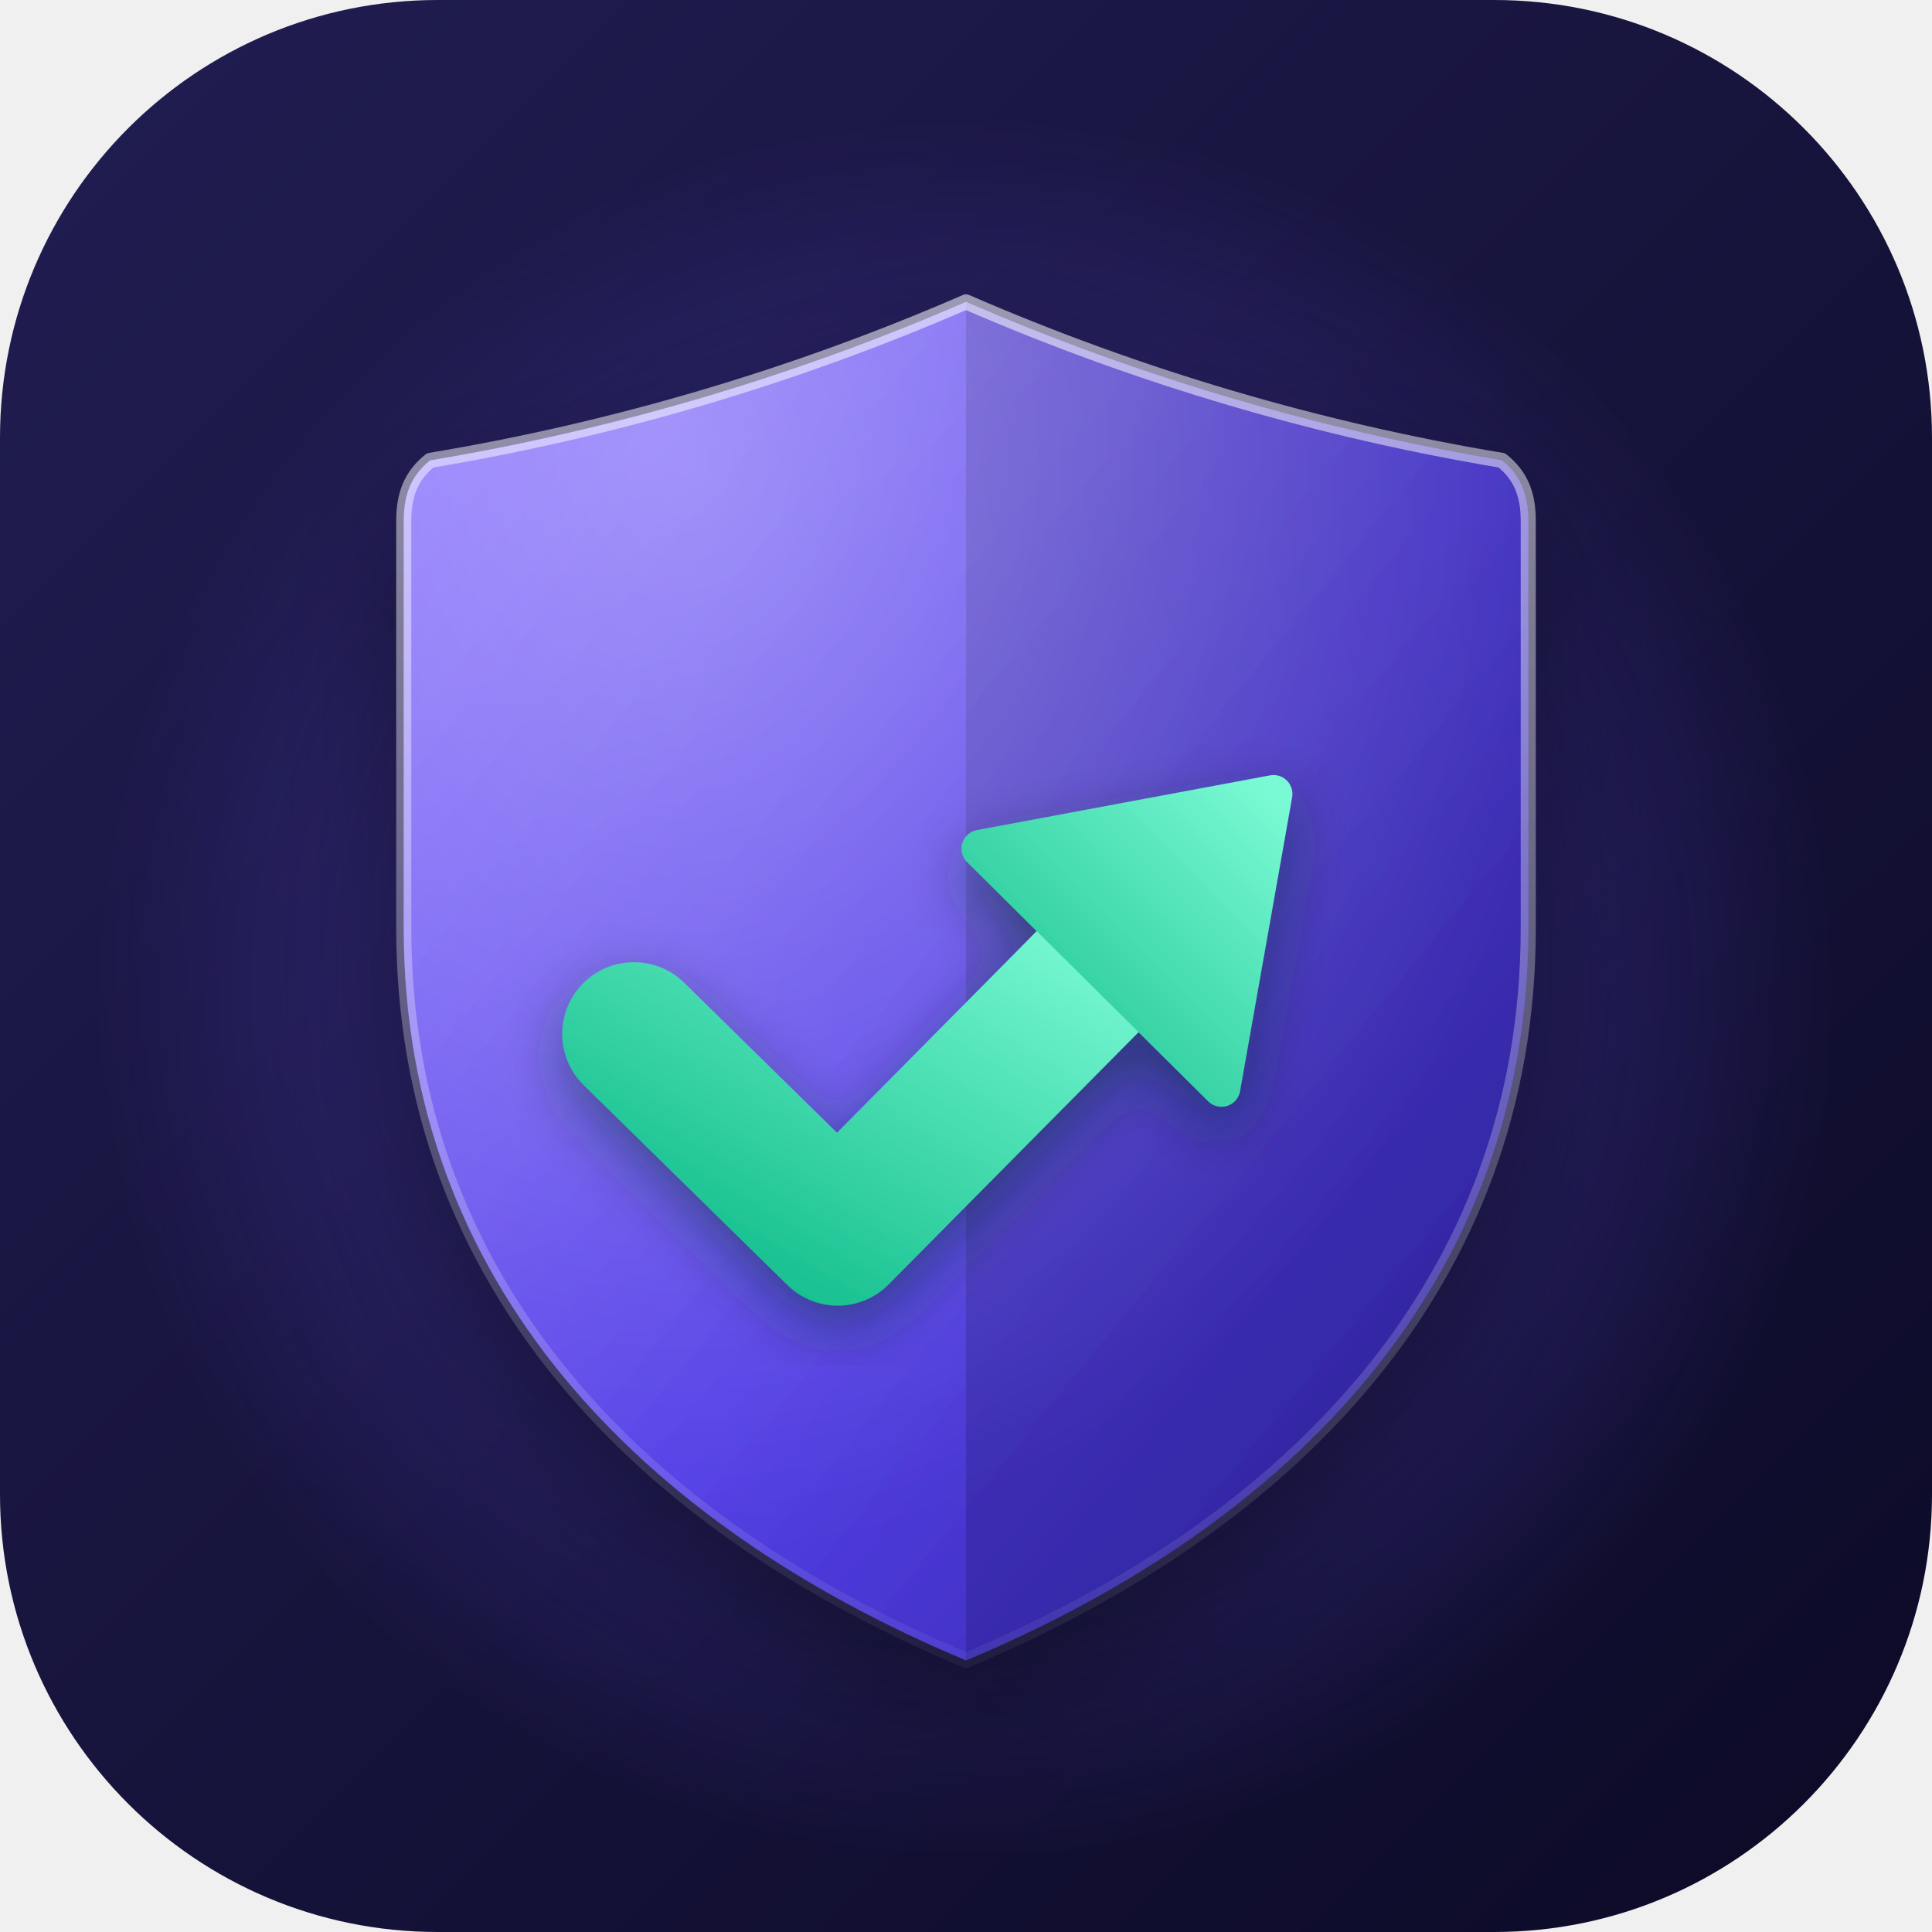
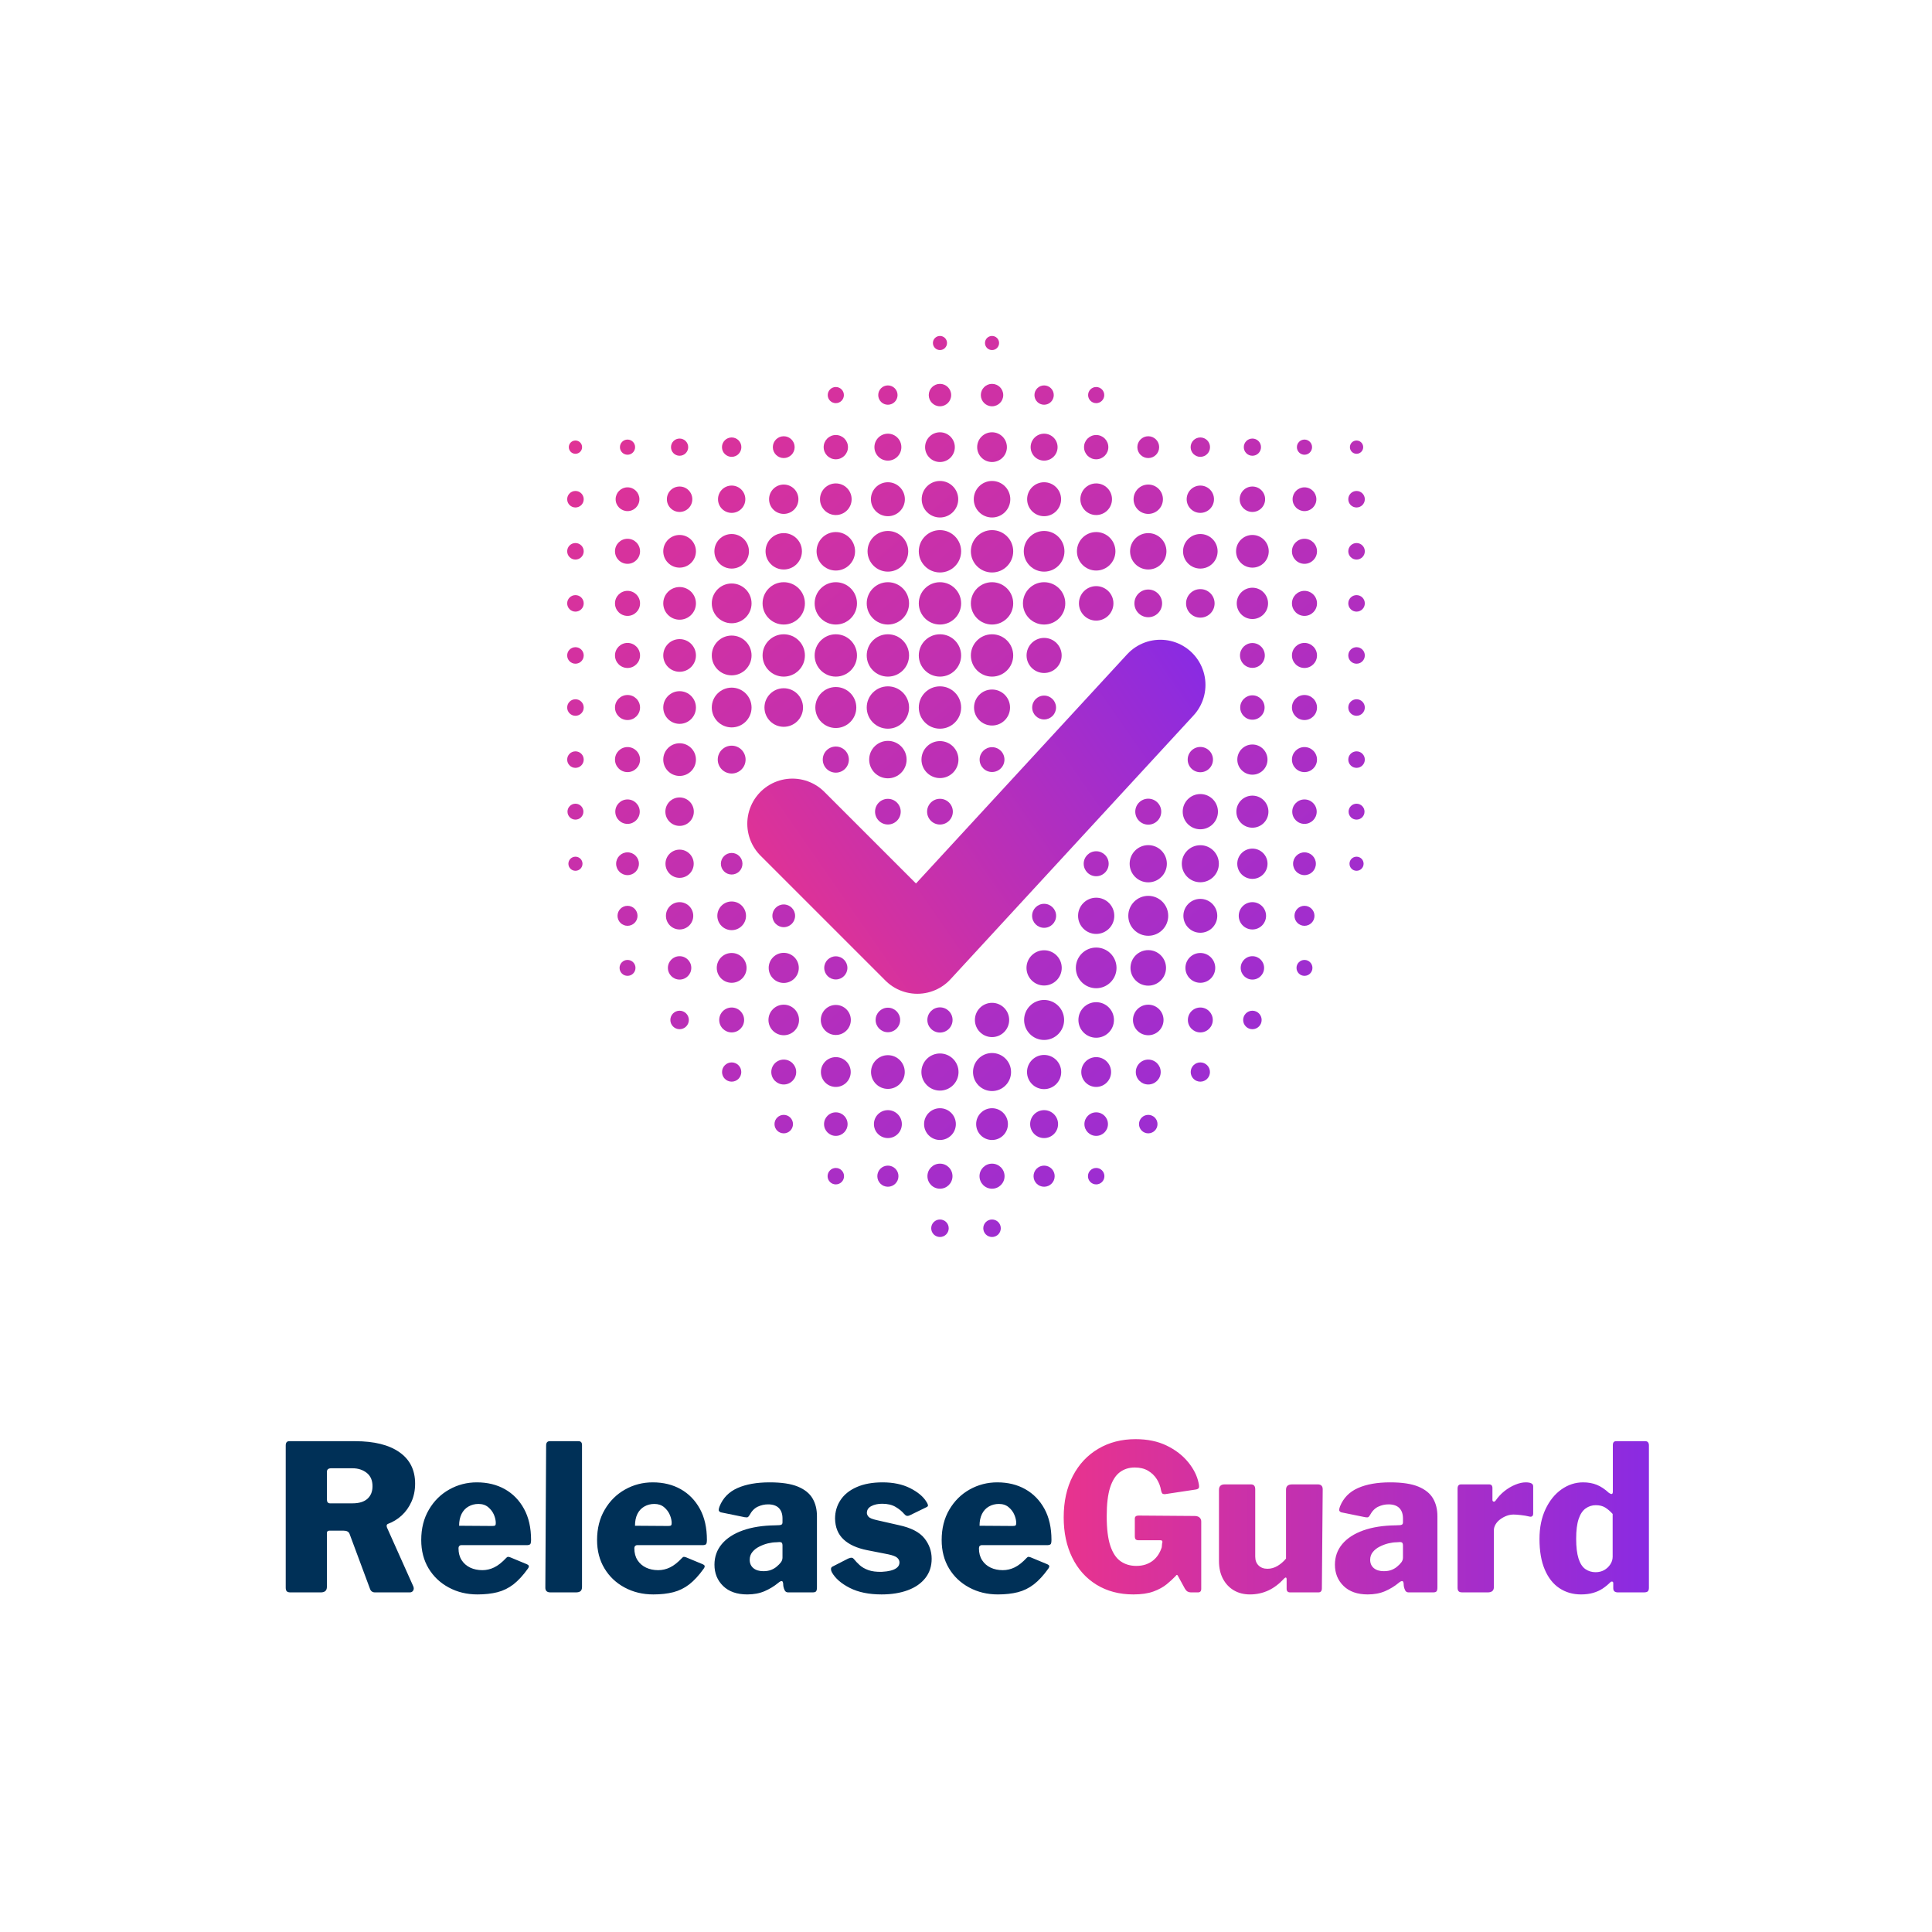
- <svg xmlns="http://www.w3.org/2000/svg" viewBox="0 0 512 512">
+ <svg xmlns="http://www.w3.org/2000/svg" viewBox="0 0 512 512" role="img" aria-label="ReleaseGuard">
  <defs>
-     <linearGradient id="navy" x1="0" y1="0" x2="1" y2="1">
-       <stop offset="0" stop-color="#211D52" />
-       <stop offset="1" stop-color="#0C0A26" />
+     <linearGradient id="rgDots" x1="145.6" y1="84" x2="366.4" y2="337.92" gradientUnits="userSpaceOnUse">
+       <stop offset="0" stop-color="#E8338E" />
+       <stop offset="1" stop-color="#8A2BE2" />
    </linearGradient>
-     <radialGradient id="halo" cx="0.5" cy="0.5" r="0.5">
-       <stop offset="0" stop-color="#6B55FF" stop-opacity="0.55" />
-       <stop offset="1" stop-color="#6B55FF" stop-opacity="0" />
-     </radialGradient>
-     <linearGradient id="shield" x1="0" y1="0" x2="1" y2="1">
-       <stop offset="0" stop-color="#8C76FF" />
-       <stop offset="0.55" stop-color="#5440E6" />
-       <stop offset="1" stop-color="#2E22A6" />
+     <linearGradient id="rgCheck" x1="202.64" y1="253.28" x2="316.72" y2="174.16" gradientUnits="userSpaceOnUse">
+       <stop offset="0" stop-color="#E8338E" />
+       <stop offset="1" stop-color="#8A2BE2" />
    </linearGradient>
-     <radialGradient id="gloss" cx="0.25" cy="0.12" r="0.8">
-       <stop offset="0" stop-color="#fff" stop-opacity="0.30" />
-       <stop offset="1" stop-color="#fff" stop-opacity="0" />
-     </radialGradient>
-     <linearGradient id="mint" x1="0" y1="1" x2="1" y2="0">
-       <stop offset="0" stop-color="#12BD8B" />
-       <stop offset="1" stop-color="#7AFAD4" />
+     <linearGradient id="rgWord" x1="281.9" y1="0" x2="437.0" y2="0" gradientUnits="userSpaceOnUse">
+       <stop offset="0" stop-color="#E8338E" />
+       <stop offset="1" stop-color="#8A2BE2" />
    </linearGradient>
-     <linearGradient id="edge" x1="0" y1="0" x2="0" y2="1">
-       <stop offset="0" stop-color="#fff" stop-opacity="0.55" />
-       <stop offset="1" stop-color="#fff" stop-opacity="0.05" />
-     </linearGradient>
-     <filter id="sh" x="-25%" y="-25%" width="150%" height="150%">
-       <feDropShadow dx="0" dy="14" stdDeviation="18" flood-color="#000" flood-opacity="0.45" />
-     </filter>
-     <filter id="mg" x="-30%" y="-30%" width="160%" height="160%">
-       <feDropShadow dx="0" dy="6" stdDeviation="8" flood-color="#062E22" flood-opacity="0.45" />
-     </filter>
  </defs>
-   <rect width="512" height="512" rx="116" fill="url(#navy)" />
-   <circle cx="256" cy="262" r="230" fill="url(#halo)" />
-   <g filter="url(#sh)">
-     <path d="M256 80 C302 100 350 114 398 122 C403 126 405 131 405 138 V246 C405 340 342 404 256 440 C170 404 107 340 107 246 V138 C107 131 109 126 114 122 C162 114 210 100 256 80 Z" fill="url(#shield)" />
+   <rect width="512" height="512" fill="#fff" />
+   <g fill="url(#rgDots)">
+     <circle cx="249.1" cy="90.9" r="1.87" />
+     <circle cx="262.9" cy="90.9" r="1.87" />
+     <circle cx="221.5" cy="104.7" r="2.14" />
+     <circle cx="235.3" cy="104.7" r="2.56" />
+     <circle cx="249.1" cy="104.7" r="2.97" />
+     <circle cx="262.9" cy="104.7" r="2.97" />
+     <circle cx="276.7" cy="104.7" r="2.56" />
+     <circle cx="290.5" cy="104.7" r="2.14" />
+     <circle cx="152.5" cy="118.5" r="1.76" />
+     <circle cx="166.3" cy="118.5" r="2.01" />
+     <circle cx="180.1" cy="118.5" r="2.28" />
+     <circle cx="193.9" cy="118.5" r="2.57" />
+     <circle cx="207.7" cy="118.5" r="2.89" />
+     <circle cx="221.5" cy="118.5" r="3.22" />
+     <circle cx="235.3" cy="118.5" r="3.57" />
+     <circle cx="249.1" cy="118.5" r="3.94" />
+     <circle cx="262.9" cy="118.5" r="3.94" />
+     <circle cx="276.7" cy="118.5" r="3.57" />
+     <circle cx="290.5" cy="118.5" r="3.22" />
+     <circle cx="304.3" cy="118.5" r="2.89" />
+     <circle cx="318.1" cy="118.5" r="2.57" />
+     <circle cx="331.9" cy="118.5" r="2.28" />
+     <circle cx="345.7" cy="118.5" r="2.01" />
+     <circle cx="359.5" cy="118.5" r="1.76" />
+     <circle cx="152.5" cy="132.3" r="2.19" />
+     <circle cx="166.3" cy="132.3" r="3.15" />
+     <circle cx="180.1" cy="132.3" r="3.37" />
+     <circle cx="193.9" cy="132.3" r="3.62" />
+     <circle cx="207.7" cy="132.3" r="3.89" />
+     <circle cx="221.5" cy="132.3" r="4.19" />
+     <circle cx="235.3" cy="132.3" r="4.50" />
+     <circle cx="249.1" cy="132.3" r="4.84" />
+     <circle cx="262.9" cy="132.3" r="4.84" />
+     <circle cx="276.7" cy="132.3" r="4.50" />
+     <circle cx="290.5" cy="132.3" r="4.19" />
+     <circle cx="304.3" cy="132.3" r="3.89" />
+     <circle cx="318.1" cy="132.3" r="3.62" />
+     <circle cx="331.9" cy="132.3" r="3.37" />
+     <circle cx="345.7" cy="132.3" r="3.15" />
+     <circle cx="359.5" cy="132.3" r="2.19" />
+     <circle cx="152.5" cy="146.1" r="2.19" />
+     <circle cx="166.3" cy="146.1" r="3.32" />
+     <circle cx="180.1" cy="146.1" r="4.33" />
+     <circle cx="193.9" cy="146.1" r="4.58" />
+     <circle cx="207.7" cy="146.1" r="4.82" />
+     <circle cx="221.5" cy="146.1" r="5.10" />
+     <circle cx="235.3" cy="146.1" r="5.39" />
+     <circle cx="249.1" cy="146.1" r="5.61" />
+     <circle cx="262.9" cy="146.1" r="5.61" />
+     <circle cx="276.7" cy="146.1" r="5.39" />
+     <circle cx="290.5" cy="146.1" r="5.10" />
+     <circle cx="304.3" cy="146.1" r="4.82" />
+     <circle cx="318.1" cy="146.1" r="4.58" />
+     <circle cx="331.9" cy="146.1" r="4.33" />
+     <circle cx="345.7" cy="146.1" r="3.32" />
+     <circle cx="359.5" cy="146.1" r="2.19" />
+     <circle cx="152.5" cy="159.9" r="2.19" />
+     <circle cx="166.3" cy="159.9" r="3.32" />
+     <circle cx="180.1" cy="159.9" r="4.33" />
+     <circle cx="193.9" cy="159.9" r="5.27" />
+     <circle cx="207.7" cy="159.9" r="5.61" />
+     <circle cx="221.5" cy="159.9" r="5.61" />
+     <circle cx="235.3" cy="159.9" r="5.61" />
+     <circle cx="249.1" cy="159.9" r="5.61" />
+     <circle cx="262.9" cy="159.9" r="5.61" />
+     <circle cx="276.7" cy="159.9" r="5.61" />
+     <circle cx="290.5" cy="159.9" r="4.57" />
+     <circle cx="304.3" cy="159.9" r="3.67" />
+     <circle cx="318.1" cy="159.9" r="3.78" />
+     <circle cx="331.9" cy="159.9" r="4.15" />
+     <circle cx="345.7" cy="159.9" r="3.32" />
+     <circle cx="359.5" cy="159.9" r="2.19" />
+     <circle cx="152.5" cy="173.7" r="2.19" />
+     <circle cx="166.3" cy="173.7" r="3.32" />
+     <circle cx="180.1" cy="173.7" r="4.33" />
+     <circle cx="193.9" cy="173.7" r="5.27" />
+     <circle cx="207.7" cy="173.7" r="5.61" />
+     <circle cx="221.5" cy="173.7" r="5.61" />
+     <circle cx="235.3" cy="173.7" r="5.61" />
+     <circle cx="249.1" cy="173.7" r="5.61" />
+     <circle cx="262.9" cy="173.7" r="5.61" />
+     <circle cx="276.7" cy="173.7" r="4.65" />
+     <circle cx="331.9" cy="173.7" r="3.29" />
+     <circle cx="345.7" cy="173.7" r="3.32" />
+     <circle cx="359.5" cy="173.7" r="2.19" />
+     <circle cx="152.5" cy="187.5" r="2.19" />
+     <circle cx="166.3" cy="187.5" r="3.32" />
+     <circle cx="180.1" cy="187.5" r="4.33" />
+     <circle cx="193.9" cy="187.5" r="5.27" />
+     <circle cx="207.7" cy="187.5" r="5.11" />
+     <circle cx="221.5" cy="187.5" r="5.43" />
+     <circle cx="235.3" cy="187.5" r="5.61" />
+     <circle cx="249.1" cy="187.5" r="5.61" />
+     <circle cx="262.9" cy="187.5" r="4.77" />
+     <circle cx="276.7" cy="187.5" r="3.16" />
+     <circle cx="331.9" cy="187.5" r="3.23" />
+     <circle cx="345.7" cy="187.5" r="3.32" />
+     <circle cx="359.5" cy="187.5" r="2.19" />
+     <circle cx="152.5" cy="201.3" r="2.19" />
+     <circle cx="166.3" cy="201.3" r="3.32" />
+     <circle cx="180.1" cy="201.3" r="4.33" />
+     <circle cx="193.9" cy="201.3" r="3.69" />
+     <circle cx="221.5" cy="201.3" r="3.46" />
+     <circle cx="235.3" cy="201.3" r="4.96" />
+     <circle cx="249.1" cy="201.3" r="4.90" />
+     <circle cx="262.9" cy="201.3" r="3.29" />
+     <circle cx="318.1" cy="201.3" r="3.35" />
+     <circle cx="331.9" cy="201.3" r="4.00" />
+     <circle cx="345.7" cy="201.3" r="3.32" />
+     <circle cx="359.5" cy="201.3" r="2.19" />
+     <circle cx="152.5" cy="215.1" r="2.11" />
+     <circle cx="166.3" cy="215.1" r="3.24" />
+     <circle cx="180.1" cy="215.1" r="3.77" />
+     <circle cx="235.3" cy="215.1" r="3.40" />
+     <circle cx="249.1" cy="215.1" r="3.41" />
+     <circle cx="304.3" cy="215.1" r="3.44" />
+     <circle cx="318.1" cy="215.1" r="4.67" />
+     <circle cx="331.9" cy="215.1" r="4.25" />
+     <circle cx="345.7" cy="215.1" r="3.24" />
+     <circle cx="359.5" cy="215.1" r="2.11" />
+     <circle cx="152.5" cy="228.9" r="1.87" />
+     <circle cx="166.3" cy="228.9" r="3.02" />
+     <circle cx="180.1" cy="228.9" r="3.74" />
+     <circle cx="193.9" cy="228.9" r="2.86" />
+     <circle cx="290.5" cy="228.9" r="3.31" />
+     <circle cx="304.3" cy="228.9" r="4.93" />
+     <circle cx="318.1" cy="228.9" r="4.91" />
+     <circle cx="331.9" cy="228.9" r="4.01" />
+     <circle cx="345.7" cy="228.9" r="3.02" />
+     <circle cx="359.5" cy="228.9" r="1.87" />
+     <circle cx="166.3" cy="242.7" r="2.65" />
+     <circle cx="180.1" cy="242.7" r="3.62" />
+     <circle cx="193.9" cy="242.7" r="3.80" />
+     <circle cx="207.7" cy="242.7" r="3.01" />
+     <circle cx="276.7" cy="242.7" r="3.18" />
+     <circle cx="290.5" cy="242.7" r="4.80" />
+     <circle cx="304.3" cy="242.7" r="5.29" />
+     <circle cx="318.1" cy="242.7" r="4.49" />
+     <circle cx="331.9" cy="242.7" r="3.62" />
+     <circle cx="345.7" cy="242.7" r="2.65" />
+     <circle cx="166.3" cy="256.5" r="2.11" />
+     <circle cx="180.1" cy="256.5" r="3.10" />
+     <circle cx="193.9" cy="256.5" r="3.95" />
+     <circle cx="207.7" cy="256.5" r="3.99" />
+     <circle cx="221.5" cy="256.5" r="3.07" />
+     <circle cx="276.7" cy="256.5" r="4.67" />
+     <circle cx="290.5" cy="256.5" r="5.39" />
+     <circle cx="304.3" cy="256.5" r="4.71" />
+     <circle cx="318.1" cy="256.5" r="3.95" />
+     <circle cx="331.9" cy="256.5" r="3.10" />
+     <circle cx="345.7" cy="256.5" r="2.11" />
+     <circle cx="180.1" cy="270.3" r="2.45" />
+     <circle cx="193.9" cy="270.3" r="3.30" />
+     <circle cx="207.7" cy="270.3" r="4.05" />
+     <circle cx="221.5" cy="270.3" r="3.98" />
+     <circle cx="235.3" cy="270.3" r="3.25" />
+     <circle cx="249.1" cy="270.3" r="3.34" />
+     <circle cx="262.9" cy="270.3" r="4.54" />
+     <circle cx="276.7" cy="270.3" r="5.30" />
+     <circle cx="290.5" cy="270.3" r="4.71" />
+     <circle cx="304.3" cy="270.3" r="4.05" />
+     <circle cx="318.1" cy="270.3" r="3.30" />
+     <circle cx="331.9" cy="270.3" r="2.45" />
+     <circle cx="193.9" cy="284.1" r="2.55" />
+     <circle cx="207.7" cy="284.1" r="3.30" />
+     <circle cx="221.5" cy="284.1" r="3.95" />
+     <circle cx="235.3" cy="284.1" r="4.47" />
+     <circle cx="249.1" cy="284.1" r="4.92" />
+     <circle cx="262.9" cy="284.1" r="5.04" />
+     <circle cx="276.7" cy="284.1" r="4.53" />
+     <circle cx="290.5" cy="284.1" r="3.95" />
+     <circle cx="304.3" cy="284.1" r="3.30" />
+     <circle cx="318.1" cy="284.1" r="2.55" />
+     <circle cx="207.7" cy="297.9" r="2.45" />
+     <circle cx="221.5" cy="297.9" r="3.12" />
+     <circle cx="235.3" cy="297.9" r="3.70" />
+     <circle cx="249.1" cy="297.9" r="4.21" />
+     <circle cx="262.9" cy="297.9" r="4.21" />
+     <circle cx="276.7" cy="297.9" r="3.70" />
+     <circle cx="290.5" cy="297.9" r="3.12" />
+     <circle cx="304.3" cy="297.9" r="2.45" />
+     <circle cx="221.5" cy="311.7" r="2.18" />
+     <circle cx="235.3" cy="311.7" r="2.80" />
+     <circle cx="249.1" cy="311.7" r="3.32" />
+     <circle cx="262.9" cy="311.7" r="3.32" />
+     <circle cx="276.7" cy="311.7" r="2.80" />
+     <circle cx="290.5" cy="311.7" r="2.18" />
+     <circle cx="249.1" cy="325.5" r="2.32" />
+     <circle cx="262.9" cy="325.5" r="2.32" />
  </g>
-   <path d="M256 80 C302 100 350 114 398 122 C403 126 405 131 405 138 V246 C405 340 342 404 256 440 Z" fill="#0A0730" fill-opacity="0.18" />
-   <path d="M256 80 C302 100 350 114 398 122 C403 126 405 131 405 138 V246 C405 340 342 404 256 440 C170 404 107 340 107 246 V138 C107 131 109 126 114 122 C162 114 210 100 256 80 Z" fill="url(#gloss)" />
-   <path d="M256 80 C302 100 350 114 398 122 C403 126 405 131 405 138 V246 C405 340 342 404 256 440 C170 404 107 340 107 246 V138 C107 131 109 126 114 122 C162 114 210 100 256 80 Z" fill="none" stroke="url(#edge)" stroke-width="4" stroke-linejoin="round" />
-   <g filter="url(#mg)">
-     <path d="M168 274 L222 327 L297.4 250.9" fill="none" stroke="url(#mint)" stroke-width="38" stroke-linecap="round" stroke-linejoin="round" />
-     <polygon points="337.5,210.4 323.7,288.3 259.8,224.9" fill="url(#mint)" stroke="url(#mint)" stroke-width="10" stroke-linejoin="round" />
-   </g>
+   <path d="M210.0 218.3 L243.1 251.4 L307.5 181.5" fill="none" stroke="url(#rgCheck)" stroke-width="23.92" stroke-linecap="round" stroke-linejoin="round" />
+   <path d="M102.56 404.83L109.52 420.38Q109.79 421.03 109.50 421.51Q109.20 422 108.61 422L108.61 422L99.37 422Q98.35 422 98.02 420.97L98.02 420.97L92.62 406.45Q92.30 405.64 91.00 405.64L91.00 405.64L87.28 405.64Q86.90 405.64 86.76 405.85Q86.63 406.07 86.63 406.23L86.63 406.23L86.63 420.54Q86.63 422 85.01 422L85.01 422L76.96 422Q76.26 422 75.99 421.70Q75.72 421.41 75.72 420.76L75.72 420.76L75.72 383.07Q75.72 381.93 76.64 381.93L76.64 381.93L94.13 381.93Q101.69 381.93 105.85 384.85Q110.01 387.76 110.01 393.16L110.01 393.16Q110.01 395.81 109.04 397.97Q108.07 400.13 106.45 401.62Q104.83 403.10 102.77 403.86L102.77 403.86Q102.29 404.07 102.56 404.83L102.56 404.83ZM87.44 398.40L93.43 398.40Q96.02 398.40 97.38 397.19Q98.72 395.97 98.72 393.87L98.72 393.87Q98.72 391.54 97.19 390.33Q95.65 389.11 93.43 389.11L93.43 389.11L87.76 389.11Q86.63 389.11 86.63 390.09L86.63 390.09L86.63 397.32Q86.63 398.40 87.44 398.40L87.44 398.40ZM121.51 410.34L121.51 410.34Q121.51 412.17 122.35 413.47Q123.19 414.76 124.62 415.44Q126.05 416.11 127.83 416.11L127.83 416.11Q129.45 416.11 130.96 415.38Q132.47 414.66 134.20 412.82L134.20 412.82Q134.42 412.60 134.58 412.58Q134.74 412.55 135.23 412.71L135.23 412.71L139.66 414.55Q140.03 414.71 140.14 414.98L140.14 414.98Q140.20 415.30 139.87 415.74L139.87 415.74Q137.98 418.38 136.07 419.87Q134.15 421.35 131.83 421.95Q129.50 422.54 126.53 422.54L126.53 422.54Q122.32 422.54 118.92 420.70Q115.52 418.87 113.57 415.63Q111.63 412.39 111.63 408.12L111.63 408.12Q111.63 403.53 113.66 400.08Q115.68 396.62 119.06 394.73Q122.43 392.84 126.37 392.84L126.37 392.84Q130.58 392.84 133.80 394.65Q137.01 396.46 138.87 399.86Q140.74 403.26 140.74 408.12L140.74 408.12Q140.74 408.77 140.60 409.09Q140.47 409.42 139.82 409.47L139.82 409.47L122.27 409.47Q121.94 409.47 121.73 409.69Q121.51 409.90 121.51 410.34ZM121.67 404.34L130.48 404.40Q131.02 404.40 131.21 404.26Q131.39 404.13 131.39 403.64L131.39 403.64Q131.39 402.61 130.91 401.45Q130.42 400.29 129.40 399.43Q128.37 398.56 126.80 398.56L126.80 398.56Q125.35 398.56 124.16 399.24Q122.97 399.91 122.32 401.21Q121.67 402.51 121.67 404.34L121.67 404.34ZM154.24 382.96L154.24 420.54Q154.24 421.35 153.83 421.68Q153.43 422 152.62 422L152.62 422L145.87 422Q144.52 422 144.52 420.76L144.52 420.76L144.73 383.07Q144.73 381.93 145.70 381.93L145.70 381.93L153.32 381.93Q154.24 381.93 154.24 382.96L154.24 382.96ZM168.11 410.34L168.11 410.34Q168.11 412.17 168.95 413.47Q169.79 414.76 171.22 415.44Q172.65 416.11 174.43 416.11L174.43 416.11Q176.05 416.11 177.56 415.38Q179.08 414.66 180.80 412.82L180.80 412.82Q181.02 412.60 181.18 412.58Q181.34 412.55 181.83 412.71L181.83 412.71L186.26 414.55Q186.64 414.71 186.74 414.98L186.74 414.98Q186.80 415.30 186.47 415.74L186.47 415.74Q184.58 418.38 182.67 419.87Q180.75 421.35 178.43 421.95Q176.11 422.54 173.14 422.54L173.14 422.54Q168.92 422.54 165.52 420.70Q162.12 418.87 160.18 415.63Q158.23 412.39 158.23 408.12L158.23 408.12Q158.23 403.53 160.26 400.08Q162.28 396.62 165.66 394.73Q169.03 392.84 172.97 392.84L172.97 392.84Q177.19 392.84 180.40 394.65Q183.61 396.46 185.48 399.86Q187.34 403.26 187.34 408.12L187.34 408.12Q187.34 408.77 187.20 409.09Q187.07 409.42 186.42 409.47L186.42 409.47L168.87 409.47Q168.55 409.47 168.33 409.69Q168.11 409.90 168.11 410.34ZM168.28 404.34L177.08 404.40Q177.62 404.40 177.81 404.26Q178.00 404.13 178.00 403.64L178.00 403.64Q178.00 402.61 177.51 401.45Q177.02 400.29 176.00 399.43Q174.97 398.56 173.41 398.56L173.41 398.56Q171.95 398.56 170.76 399.24Q169.57 399.91 168.92 401.21Q168.28 402.51 168.28 404.34L168.28 404.34ZM206.19 419.52L206.19 419.52Q204.62 420.81 202.62 421.68Q200.62 422.54 198.03 422.54L198.03 422.54Q193.93 422.54 191.63 420.30Q189.34 418.06 189.34 414.66L189.34 414.66Q189.34 411.52 191.28 409.20Q193.22 406.88 196.84 405.58Q200.46 404.29 205.43 404.23L205.43 404.23L206.56 404.18Q206.78 404.18 207.08 404.05Q207.37 403.91 207.37 403.42L207.37 403.42L207.37 402.40Q207.37 400.62 206.40 399.64Q205.43 398.67 203.54 398.67L203.54 398.67Q202.13 398.67 200.81 399.29Q199.49 399.91 198.63 401.53L198.63 401.53Q198.41 401.91 198.19 402.05Q197.98 402.18 197.33 402.07L197.33 402.07L191.01 400.78Q190.69 400.67 190.52 400.40Q190.36 400.13 190.69 399.21L190.69 399.21Q192.04 395.86 195.44 394.35Q198.84 392.84 203.97 392.84L203.97 392.84Q208.72 392.84 211.45 393.97Q214.18 395.11 215.34 397.11Q216.50 399.10 216.50 401.80L216.50 401.80L216.50 420.65Q216.50 421.41 216.28 421.70Q216.07 422 215.36 422L215.36 422L208.88 422Q208.24 422 207.97 421.49Q207.70 420.97 207.59 420.33L207.59 420.33L207.53 419.52Q207.48 419.14 207.26 419.03L207.26 419.03Q206.94 418.87 206.19 419.52ZM207.37 412.77L207.37 409.58Q207.37 408.99 207.10 408.77L207.10 408.77Q206.89 408.66 206.56 408.66L206.56 408.66L205.70 408.72Q204.73 408.72 203.51 409.01Q202.30 409.31 201.19 409.88Q200.08 410.44 199.38 411.31Q198.68 412.17 198.68 413.36L198.68 413.36Q198.68 414.76 199.65 415.57Q200.62 416.38 202.30 416.38L202.30 416.38Q203.54 416.38 204.43 416.01Q205.32 415.63 205.86 415.14L205.86 415.14Q206.51 414.60 206.94 414.04Q207.37 413.47 207.37 412.77L207.37 412.77ZM239.61 401.21L239.61 401.21Q238.75 400.18 237.34 399.35Q235.94 398.51 233.78 398.51L233.78 398.51Q232.10 398.51 230.92 399.13Q229.73 399.75 229.73 400.94L229.73 400.94Q229.73 401.43 230.16 401.94Q230.59 402.45 232.27 402.83L232.27 402.83L238.21 404.18Q243.01 405.21 244.96 407.64Q246.90 410.07 246.90 413.09L246.90 413.09Q246.90 416.06 245.23 418.19Q243.55 420.33 240.56 421.43Q237.56 422.54 233.62 422.54L233.62 422.54Q228.59 422.54 225.19 420.81Q221.79 419.08 220.44 416.65L220.44 416.65Q220.22 416.22 220.22 415.82Q220.22 415.41 220.55 415.20L220.55 415.20L224.76 413.04Q225.41 412.77 225.73 412.82Q226.06 412.87 226.27 413.14L226.27 413.14Q226.97 414.01 227.84 414.79Q228.70 415.57 230.11 416.09Q231.51 416.60 233.67 416.55L233.67 416.55Q234.97 416.49 236.05 416.22Q237.13 415.95 237.75 415.41Q238.37 414.87 238.37 414.06L238.37 414.06Q238.37 413.36 237.77 412.82Q237.18 412.28 235.34 411.90L235.34 411.90L229.84 410.82Q225.73 410.01 223.55 407.96Q221.36 405.91 221.30 402.45L221.30 402.45Q221.30 399.70 222.76 397.51Q224.22 395.32 227.06 394.08Q229.89 392.84 233.89 392.84L233.89 392.84Q238.15 392.84 241.20 394.38Q244.25 395.92 245.50 397.97L245.50 397.97Q245.77 398.35 245.90 398.78Q246.04 399.21 245.50 399.43L245.50 399.43L241.07 401.59Q240.58 401.80 240.26 401.70Q239.93 401.59 239.61 401.21L239.61 401.21ZM259.43 410.34L259.43 410.34Q259.43 412.17 260.27 413.47Q261.10 414.76 262.53 415.44Q263.96 416.11 265.75 416.11L265.75 416.11Q267.37 416.11 268.88 415.38Q270.39 414.66 272.12 412.82L272.12 412.82Q272.33 412.60 272.50 412.58Q272.66 412.55 273.14 412.71L273.14 412.71L277.57 414.55Q277.95 414.71 278.06 414.98L278.06 414.98Q278.11 415.30 277.79 415.74L277.79 415.74Q275.90 418.38 273.98 419.87Q272.06 421.35 269.74 421.95Q267.42 422.54 264.45 422.54L264.45 422.54Q260.24 422.54 256.84 420.70Q253.43 418.87 251.49 415.63Q249.55 412.39 249.55 408.12L249.55 408.12Q249.55 403.53 251.57 400.08Q253.60 396.62 256.97 394.73Q260.35 392.84 264.29 392.84L264.29 392.84Q268.50 392.84 271.71 394.65Q274.93 396.46 276.79 399.86Q278.65 403.26 278.65 408.12L278.65 408.12Q278.65 408.77 278.52 409.09Q278.38 409.42 277.73 409.47L277.73 409.47L260.18 409.47Q259.86 409.47 259.64 409.69Q259.43 409.90 259.43 410.34ZM259.59 404.34L268.39 404.40Q268.93 404.40 269.12 404.26Q269.31 404.13 269.31 403.64L269.31 403.64Q269.31 402.61 268.82 401.45Q268.34 400.29 267.31 399.43Q266.29 398.56 264.72 398.56L264.72 398.56Q263.26 398.56 262.07 399.24Q260.89 399.91 260.24 401.21Q259.59 402.51 259.59 404.34L259.59 404.34Z" fill="#003057" />
+   <path d="M300.36 422.54L300.36 422.54Q294.80 422.54 290.61 419.98Q286.43 417.41 284.16 412.79Q281.89 408.18 281.89 402.13L281.89 402.13Q281.89 395.81 284.30 391.17Q286.70 386.52 291.02 383.96Q295.34 381.39 300.95 381.39L300.95 381.39Q305.65 381.39 309.16 383.09Q312.67 384.79 314.86 387.47Q317.05 390.14 317.64 393.00L317.64 393.00Q317.86 394.03 317.69 394.32Q317.53 394.62 316.94 394.73L316.94 394.73L308.73 395.97Q308.14 395.97 307.97 395.73Q307.81 395.49 307.70 395L307.70 395Q307.44 393.38 306.57 392.00Q305.71 390.63 304.25 389.76Q302.79 388.90 300.74 388.90L300.74 388.90Q298.42 388.90 296.74 390.17Q295.07 391.44 294.18 394.24Q293.29 397.05 293.29 401.80L293.29 401.80Q293.29 406.83 294.26 409.69Q295.23 412.55 296.99 413.76Q298.74 414.98 301.12 414.98L301.12 414.98Q302.52 414.98 303.63 414.60Q304.73 414.22 305.57 413.55Q306.41 412.87 306.98 411.98Q307.54 411.09 307.87 410.07L307.87 410.07L307.97 409.04Q308.14 408.55 307.97 408.34L307.97 408.34Q307.87 408.18 307.49 408.18L307.49 408.18L301.71 408.18Q301.22 408.18 300.98 407.96Q300.74 407.74 300.74 407.10L300.74 407.10L300.74 402.45Q300.74 401.64 301.76 401.64L301.76 401.64L316.56 401.75Q317.42 401.75 317.88 402.15Q318.34 402.56 318.34 403.21L318.34 403.21L318.34 421.14Q318.34 421.51 318.13 421.76Q317.91 422 317.48 422L317.48 422L315.59 422Q315.10 422 314.72 421.78Q314.35 421.57 314.02 421.03L314.02 421.03L312.13 417.57Q312.02 417.36 311.89 417.36Q311.75 417.36 311.59 417.63L311.59 417.63Q310.57 418.71 309.19 419.84Q307.81 420.97 305.68 421.76Q303.55 422.54 300.36 422.54ZM335.89 415.74L335.89 415.74Q337.30 415.74 338.57 414.98Q339.83 414.22 340.81 413.04L340.81 413.04L340.81 394.78Q340.81 393.38 342.43 393.38L342.43 393.38L349.23 393.38Q350.53 393.38 350.53 394.68L350.53 394.68L350.31 420.92Q350.31 422 349.39 422L349.39 422L341.89 422Q340.97 422 340.97 421.03L340.97 421.03L340.97 418.49Q340.97 418.17 340.81 418.08Q340.64 418.00 340.37 418.27L340.37 418.27Q338.32 420.49 336.08 421.51Q333.84 422.54 331.25 422.54L331.25 422.54Q328.87 422.54 327.04 421.49Q325.20 420.43 324.12 418.44Q323.04 416.44 323.04 413.68L323.04 413.68L323.04 394.84Q323.04 393.38 324.55 393.38L324.55 393.38L331.52 393.38Q332.65 393.38 332.65 394.68L332.65 394.68L332.65 412.50Q332.65 414.01 333.54 414.87Q334.43 415.74 335.89 415.74L335.89 415.74ZM370.61 419.52L370.61 419.52Q369.05 420.81 367.05 421.68Q365.05 422.54 362.46 422.54L362.46 422.54Q358.36 422.54 356.06 420.30Q353.77 418.06 353.77 414.66L353.77 414.66Q353.77 411.52 355.71 409.20Q357.65 406.88 361.27 405.58Q364.89 404.29 369.86 404.23L369.86 404.23L370.99 404.18Q371.21 404.18 371.51 404.05Q371.80 403.91 371.80 403.42L371.80 403.42L371.80 402.40Q371.80 400.62 370.83 399.64Q369.86 398.67 367.97 398.67L367.97 398.67Q366.56 398.67 365.24 399.29Q363.92 399.91 363.05 401.53L363.05 401.53Q362.84 401.91 362.62 402.05Q362.41 402.18 361.76 402.07L361.76 402.07L355.44 400.78Q355.12 400.67 354.95 400.40Q354.79 400.13 355.12 399.21L355.12 399.21Q356.47 395.86 359.87 394.35Q363.27 392.84 368.40 392.84L368.40 392.84Q373.15 392.84 375.88 393.97Q378.61 395.11 379.77 397.11Q380.93 399.10 380.93 401.80L380.93 401.80L380.93 420.65Q380.93 421.41 380.71 421.70Q380.50 422 379.79 422L379.79 422L373.31 422Q372.67 422 372.40 421.49Q372.13 420.97 372.02 420.33L372.02 420.33L371.96 419.52Q371.91 419.14 371.69 419.03L371.69 419.03Q371.37 418.87 370.61 419.52ZM371.80 412.77L371.80 409.58Q371.80 408.99 371.53 408.77L371.53 408.77Q371.32 408.66 370.99 408.66L370.99 408.66L370.13 408.72Q369.16 408.72 367.94 409.01Q366.73 409.31 365.62 409.88Q364.51 410.44 363.81 411.31Q363.11 412.17 363.11 413.36L363.11 413.36Q363.11 414.76 364.08 415.57Q365.05 416.38 366.73 416.38L366.73 416.38Q367.97 416.38 368.86 416.01Q369.75 415.63 370.29 415.14L370.29 415.14Q370.94 414.60 371.37 414.04Q371.80 413.47 371.80 412.77L371.80 412.77ZM394.27 422L387.57 422Q386.81 422 386.55 421.70Q386.27 421.41 386.27 420.76L386.27 420.76L386.27 394.51Q386.27 393.38 387.19 393.38L387.19 393.38L394.64 393.38Q395.51 393.38 395.51 394.35L395.51 394.35L395.51 397.48Q395.51 397.86 395.81 397.94Q396.10 398.02 396.37 397.65L396.37 397.65Q397.34 396.24 398.69 395.16Q400.05 394.08 401.56 393.46Q403.07 392.84 404.31 392.84L404.31 392.84Q406.31 392.84 406.31 393.87L406.31 393.87L406.31 401.10Q406.31 401.64 406.04 401.80L406.04 401.80Q405.82 402.02 405.34 401.91L405.34 401.91Q404.26 401.64 403.04 401.51Q401.83 401.37 401.13 401.37L401.13 401.37Q400.15 401.37 399.24 401.72Q398.32 402.07 397.53 402.67Q396.75 403.26 396.32 404.02Q395.89 404.77 395.89 405.53L395.89 405.53L395.89 420.60Q395.89 422 394.27 422L394.27 422ZM435.63 422L428.77 422Q428.23 422 427.88 421.76Q427.53 421.51 427.53 420.87L427.53 420.87L427.53 419.57Q427.53 419.19 427.26 419.14Q426.99 419.08 426.72 419.35L426.72 419.35Q425.80 420.27 424.70 421.00Q423.59 421.73 422.19 422.13Q420.78 422.54 419.00 422.54L419.00 422.54Q415.76 422.54 413.27 420.89Q410.79 419.25 409.39 415.98Q407.98 412.71 407.98 407.85L407.98 407.85Q407.98 403.32 409.58 399.94Q411.17 396.57 413.81 394.70Q416.46 392.84 419.54 392.84L419.54 392.84Q421.54 392.84 423.16 393.49Q424.78 394.14 426.40 395.65L426.40 395.65Q426.88 395.97 427.15 395.92Q427.42 395.86 427.42 395.22L427.42 395.22L427.42 382.96Q427.42 381.93 428.29 381.93L428.29 381.93L436.01 381.93Q436.98 381.93 436.98 383.07L436.98 383.07L436.98 420.76Q436.98 421.41 436.71 421.70Q436.44 422 435.63 422L435.63 422ZM427.37 412.55L427.37 401.21Q426.34 400.08 425.34 399.48Q424.35 398.89 422.89 398.89Q421.43 398.89 420.21 399.75Q419.00 400.62 418.35 402.56Q417.70 404.50 417.70 407.80L417.70 407.80Q417.70 411.04 418.32 413.01Q418.94 414.98 420.13 415.82Q421.32 416.65 422.83 416.65L422.83 416.65Q424.13 416.65 425.13 416.09Q426.13 415.52 426.75 414.57Q427.37 413.63 427.37 412.55L427.37 412.55Z" fill="url(#rgWord)" />
</svg>
